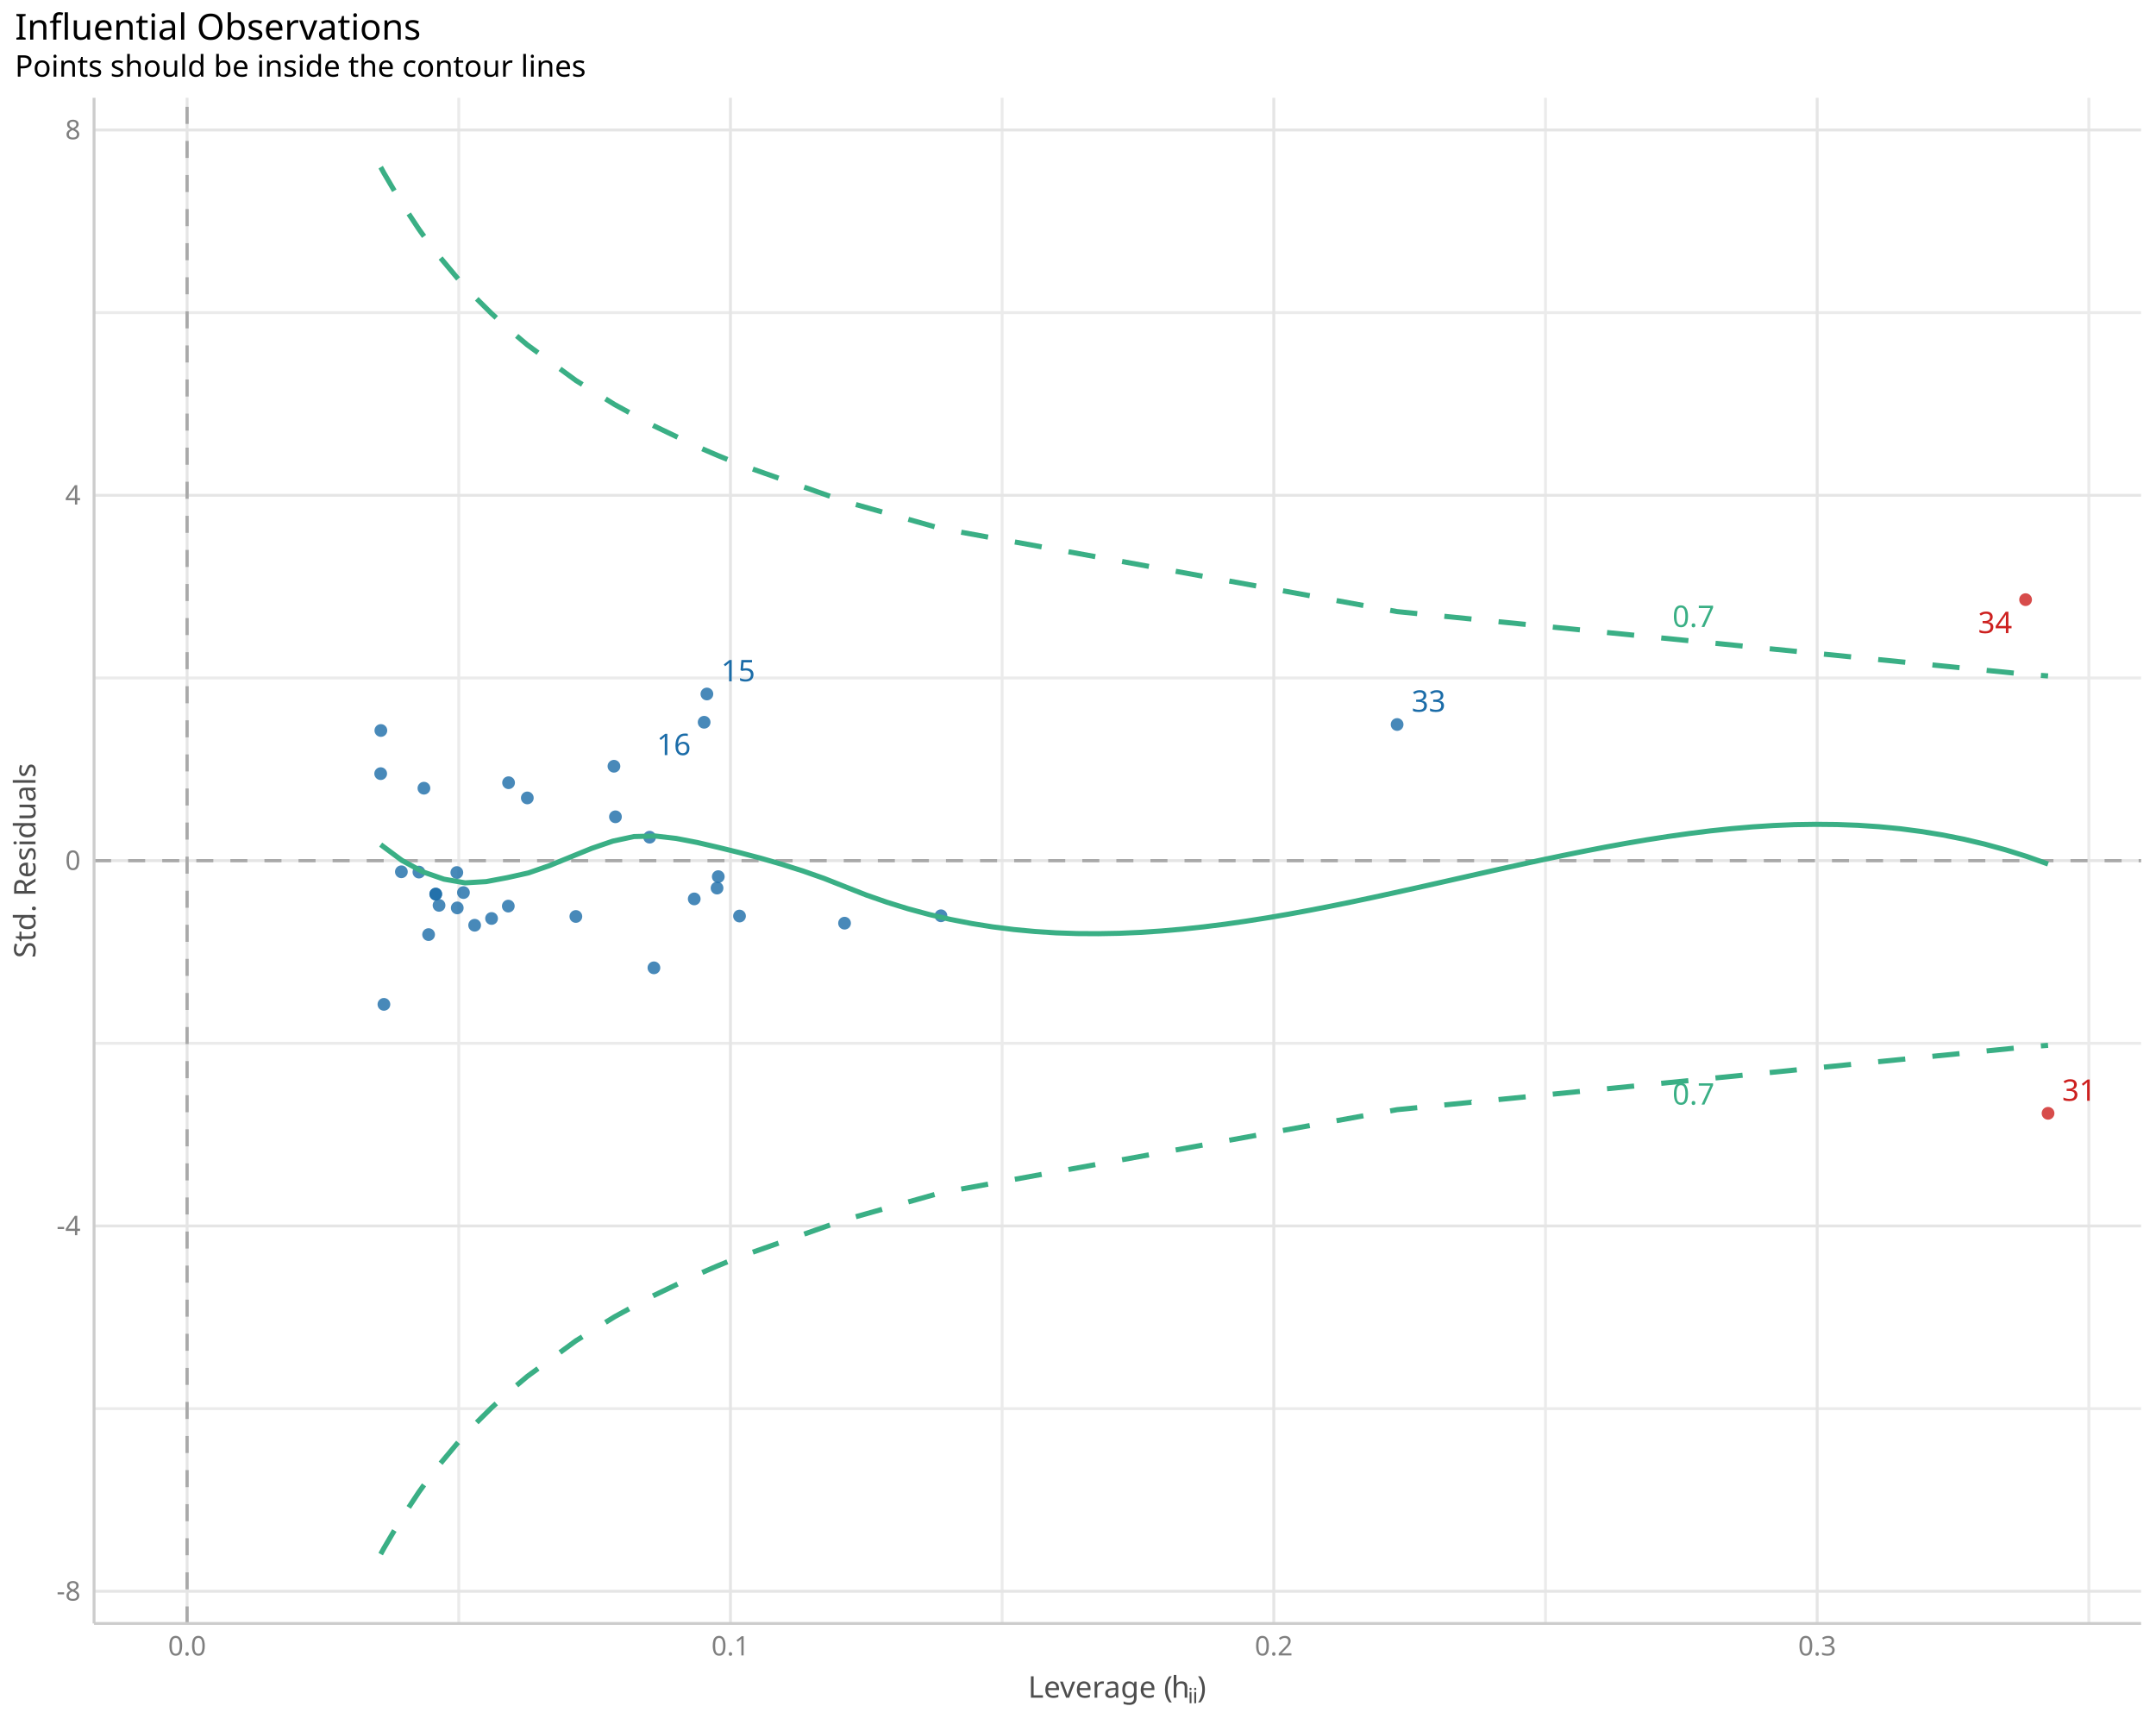
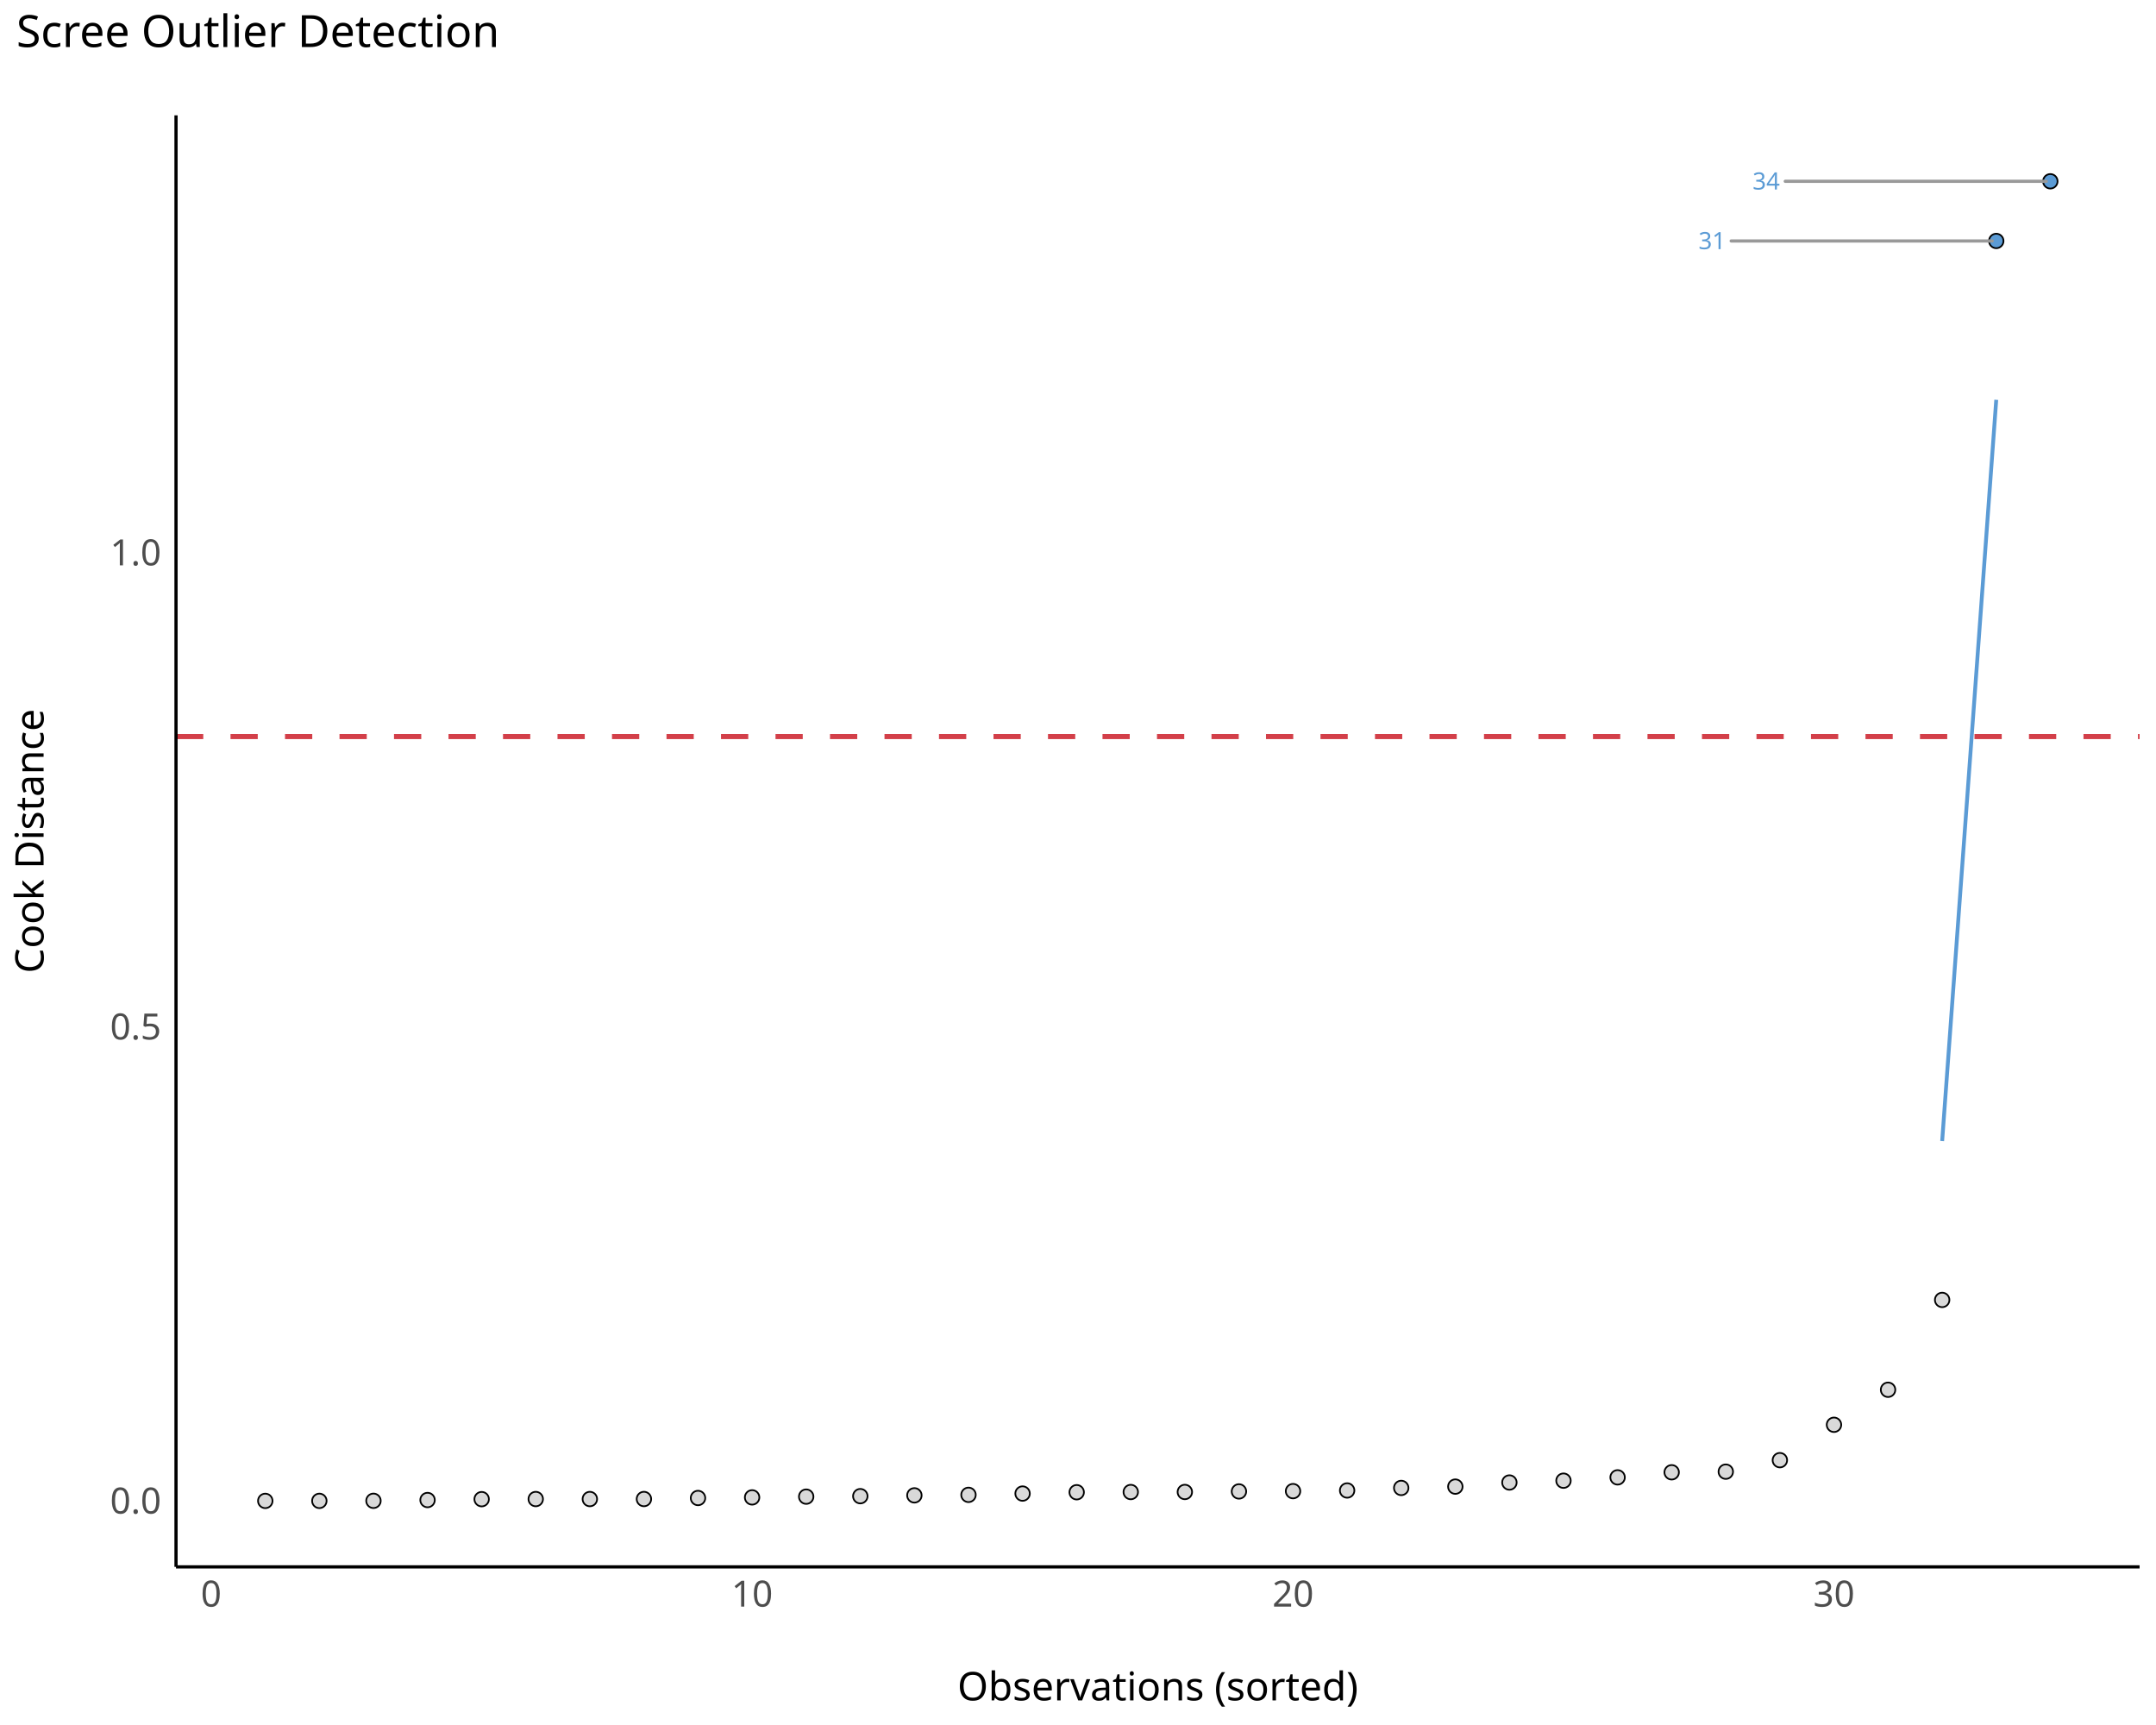
<svg xmlns="http://www.w3.org/2000/svg" class="svglite" data-engine-version="2.0" width="720.00pt" height="576.00pt" viewBox="0 0 720.00 576.00">
  <defs>
    <style type="text/css">
    .svglite line, .svglite polyline, .svglite polygon, .svglite path, .svglite rect, .svglite circle {
      fill: none;
      stroke: #000000;
      stroke-linecap: round;
      stroke-linejoin: round;
      stroke-miterlimit: 10.00;
    }
  </style>
  </defs>
  <rect width="100%" height="100%" style="stroke: none; fill: #FFFFFF;" />
  <defs>
    <clipPath id="cpMC4wMHw3MjAuMDB8MC4wMHw1NzYuMDA=">
      <rect x="0.00" y="0.00" width="720.00" height="576.00" />
    </clipPath>
  </defs>
  <g clip-path="url(#cpMC4wMHw3MjAuMDB8MC4wMHw1NzYuMDA=)">
-     <rect x="0" y="0.00" width="720.00" height="576.00" style="stroke-width: 0.97; stroke: #FFFFFF; fill: #FFFFFF;" />
+     <rect x="0" y="0.00" width="720.00" height="576.00" style="stroke-width: 1.07; stroke: #FFFFFF; fill: #FFFFFF;" />
  </g>
  <defs>
-     <clipPath id="cpMzEuNDF8NzE1LjAyfDMyLjY2fDU0Mi4wOQ==">
-       <rect x="31.41" y="32.66" width="683.61" height="509.43" />
+     <clipPath id="cpNTguNzh8NzE0LjUyfDM4LjUxfDUyMy4yMA==">
+       <rect x="58.78" y="38.51" width="655.74" height="484.69" />
    </clipPath>
  </defs>
-   <g clip-path="url(#cpMzEuNDF8NzE1LjAyfDMyLjY2fDU0Mi4wOQ==)">
-     <rect x="31.41" y="32.66" width="683.61" height="509.43" style="stroke-width: 0.97; stroke: none; fill: #FFFFFF;" />
-     <polyline points="31.41,470.36 715.02,470.36 " style="stroke-width: 0.97; stroke: #EBEBEB; stroke-linecap: butt;" />
-     <polyline points="31.41,348.37 715.02,348.37 " style="stroke-width: 0.97; stroke: #EBEBEB; stroke-linecap: butt;" />
-     <polyline points="31.41,226.38 715.02,226.38 " style="stroke-width: 0.97; stroke: #EBEBEB; stroke-linecap: butt;" />
-     <polyline points="31.41,104.39 715.02,104.39 " style="stroke-width: 0.97; stroke: #EBEBEB; stroke-linecap: butt;" />
-     <polyline points="153.21,542.09 153.21,32.66 " style="stroke-width: 0.97; stroke: #EBEBEB; stroke-linecap: butt;" />
-     <polyline points="334.66,542.09 334.66,32.66 " style="stroke-width: 0.97; stroke: #EBEBEB; stroke-linecap: butt;" />
-     <polyline points="516.12,542.09 516.12,32.66 " style="stroke-width: 0.97; stroke: #EBEBEB; stroke-linecap: butt;" />
-     <polyline points="697.58,542.09 697.58,32.66 " style="stroke-width: 0.97; stroke: #EBEBEB; stroke-linecap: butt;" />
-     <polyline points="31.41,531.35 715.02,531.35 " style="stroke-width: 0.97; stroke: #E5E5E5; stroke-linecap: butt;" />
-     <polyline points="31.41,409.36 715.02,409.36 " style="stroke-width: 0.97; stroke: #E5E5E5; stroke-linecap: butt;" />
-     <polyline points="31.41,287.38 715.02,287.38 " style="stroke-width: 0.97; stroke: #E5E5E5; stroke-linecap: butt;" />
-     <polyline points="31.41,165.39 715.02,165.39 " style="stroke-width: 0.97; stroke: #E5E5E5; stroke-linecap: butt;" />
-     <polyline points="31.41,43.40 715.02,43.40 " style="stroke-width: 0.97; stroke: #E5E5E5; stroke-linecap: butt;" />
-     <polyline points="62.48,542.09 62.48,32.66 " style="stroke-width: 0.97; stroke: #E5E5E5; stroke-linecap: butt;" />
-     <polyline points="243.94,542.09 243.94,32.66 " style="stroke-width: 0.97; stroke: #E5E5E5; stroke-linecap: butt;" />
-     <polyline points="425.39,542.09 425.39,32.66 " style="stroke-width: 0.97; stroke: #E5E5E5; stroke-linecap: butt;" />
-     <polyline points="606.85,542.09 606.85,32.66 " style="stroke-width: 0.97; stroke: #E5E5E5; stroke-linecap: butt;" />
-     <circle cx="145.52" cy="298.55" r="2.13" style="stroke-width: 0.00; stroke: none; fill: #1B6CA8; fill-opacity: 0.80;" />
-     <circle cx="145.52" cy="298.55" r="2.13" style="stroke-width: 0.00; stroke: none; fill: #1B6CA8; fill-opacity: 0.80;" />
-     <circle cx="158.51" cy="308.95" r="2.13" style="stroke-width: 0.00; stroke: none; fill: #1B6CA8; fill-opacity: 0.80;" />
-     <circle cx="141.57" cy="263.19" r="2.13" style="stroke-width: 0.00; stroke: none; fill: #1B6CA8; fill-opacity: 0.80;" />
-     <circle cx="127.13" cy="258.33" r="2.13" style="stroke-width: 0.00; stroke: none; fill: #1B6CA8; fill-opacity: 0.80;" />
-     <circle cx="205.53" cy="272.74" r="2.13" style="stroke-width: 0.00; stroke: none; fill: #1B6CA8; fill-opacity: 0.80;" />
-     <circle cx="239.87" cy="292.72" r="2.13" style="stroke-width: 0.00; stroke: none; fill: #1B6CA8; fill-opacity: 0.80;" />
-     <circle cx="216.94" cy="279.55" r="2.13" style="stroke-width: 0.00; stroke: none; fill: #1B6CA8; fill-opacity: 0.80;" />
-     <circle cx="154.77" cy="298.04" r="2.13" style="stroke-width: 0.00; stroke: none; fill: #1B6CA8; fill-opacity: 0.80;" />
-     <circle cx="146.62" cy="302.31" r="2.13" style="stroke-width: 0.00; stroke: none; fill: #1B6CA8; fill-opacity: 0.80;" />
-     <circle cx="169.75" cy="302.56" r="2.13" style="stroke-width: 0.00; stroke: none; fill: #1B6CA8; fill-opacity: 0.80;" />
-     <circle cx="139.90" cy="291.20" r="2.13" style="stroke-width: 0.00; stroke: none; fill: #1B6CA8; fill-opacity: 0.80;" />
-     <circle cx="134.04" cy="291.10" r="2.13" style="stroke-width: 0.00; stroke: none; fill: #1B6CA8; fill-opacity: 0.80;" />
-     <circle cx="152.56" cy="291.35" r="2.13" style="stroke-width: 0.00; stroke: none; fill: #1B6CA8; fill-opacity: 0.80;" />
-     <circle cx="236.07" cy="231.73" r="2.13" style="stroke-width: 0.00; stroke: none; fill: #1B6CA8; fill-opacity: 0.80;" />
-     <circle cx="235.15" cy="241.17" r="2.13" style="stroke-width: 0.00; stroke: none; fill: #1B6CA8; fill-opacity: 0.80;" />
-     <circle cx="205.03" cy="255.86" r="2.13" style="stroke-width: 0.00; stroke: none; fill: #1B6CA8; fill-opacity: 0.80;" />
-     <circle cx="246.96" cy="305.88" r="2.13" style="stroke-width: 0.00; stroke: none; fill: #1B6CA8; fill-opacity: 0.80;" />
-     <circle cx="231.84" cy="300.16" r="2.13" style="stroke-width: 0.00; stroke: none; fill: #1B6CA8; fill-opacity: 0.80;" />
-     <circle cx="282.04" cy="308.26" r="2.13" style="stroke-width: 0.00; stroke: none; fill: #1B6CA8; fill-opacity: 0.80;" />
-     <circle cx="164.16" cy="306.69" r="2.13" style="stroke-width: 0.00; stroke: none; fill: #1B6CA8; fill-opacity: 0.80;" />
-     <circle cx="169.84" cy="261.36" r="2.13" style="stroke-width: 0.00; stroke: none; fill: #1B6CA8; fill-opacity: 0.80;" />
-     <circle cx="176.10" cy="266.44" r="2.13" style="stroke-width: 0.00; stroke: none; fill: #1B6CA8; fill-opacity: 0.80;" />
-     <circle cx="239.46" cy="296.54" r="2.13" style="stroke-width: 0.00; stroke: none; fill: #1B6CA8; fill-opacity: 0.80;" />
-     <circle cx="127.19" cy="243.92" r="2.13" style="stroke-width: 0.00; stroke: none; fill: #1B6CA8; fill-opacity: 0.80;" />
-     <circle cx="192.31" cy="306.02" r="2.13" style="stroke-width: 0.00; stroke: none; fill: #1B6CA8; fill-opacity: 0.80;" />
-     <circle cx="152.70" cy="303.16" r="2.13" style="stroke-width: 0.00; stroke: none; fill: #1B6CA8; fill-opacity: 0.80;" />
-     <circle cx="218.38" cy="323.17" r="2.13" style="stroke-width: 0.00; stroke: none; fill: #1B6CA8; fill-opacity: 0.80;" />
-     <circle cx="314.23" cy="305.79" r="2.13" style="stroke-width: 0.00; stroke: none; fill: #1B6CA8; fill-opacity: 0.80;" />
-     <circle cx="128.21" cy="335.37" r="2.13" style="stroke-width: 0.00; stroke: none; fill: #1B6CA8; fill-opacity: 0.80;" />
-     <circle cx="683.95" cy="371.75" r="2.13" style="stroke-width: 0.00; stroke: none; fill: #CD201F; fill-opacity: 0.80;" />
-     <circle cx="143.13" cy="312.07" r="2.13" style="stroke-width: 0.00; stroke: none; fill: #1B6CA8; fill-opacity: 0.80;" />
-     <circle cx="466.57" cy="241.92" r="2.13" style="stroke-width: 0.00; stroke: none; fill: #1B6CA8; fill-opacity: 0.80;" />
-     <circle cx="676.45" cy="200.23" r="2.13" style="stroke-width: 0.00; stroke: none; fill: #CD201F; fill-opacity: 0.80;" />
-     <line x1="62.48" y1="542.09" x2="62.48" y2="32.66" style="stroke-width: 1.07; stroke: #A9A9A9; stroke-dasharray: 5.69,5.69; stroke-linecap: butt;" />
-     <line x1="31.41" y1="287.38" x2="715.02" y2="287.38" style="stroke-width: 1.07; stroke: #A9A9A9; stroke-dasharray: 5.69,5.69; stroke-linecap: butt;" />
-     <polyline points="127.13,282.03 134.18,287.27 141.23,291.13 148.28,293.57 155.33,294.79 162.37,294.38 169.42,293.05 176.47,291.48 183.52,289.03 190.57,286.14 197.61,283.27 204.66,280.86 211.71,279.34 218.76,279.15 225.81,279.96 232.86,281.32 239.90,282.96 246.95,284.69 254.00,286.55 261.05,288.58 268.10,290.81 275.15,293.29 282.19,296.07 289.24,298.84 296.29,301.30 303.34,303.48 310.39,305.38 317.44,307.01 324.48,308.37 331.53,309.50 338.58,310.38 345.63,311.04 352.68,311.49 359.73,311.73 366.77,311.77 373.82,311.64 380.87,311.33 387.92,310.86 394.97,310.24 402.01,309.48 409.06,308.60 416.11,307.59 423.16,306.48 430.21,305.27 437.26,303.97 444.30,302.60 451.35,301.17 458.40,299.68 465.45,298.15 472.50,296.59 479.55,295.01 486.59,293.42 493.64,291.83 500.69,290.25 507.74,288.69 514.79,287.16 521.84,285.68 528.88,284.26 535.93,282.89 542.98,281.61 550.03,280.41 557.08,279.31 564.12,278.32 571.17,277.44 578.22,276.70 585.27,276.10 592.32,275.65 599.37,275.36 606.41,275.25 613.46,275.32 620.51,275.58 627.56,276.05 634.61,276.73 641.66,277.65 648.70,278.80 655.75,280.20 662.80,281.86 669.85,283.79 676.90,286.00 683.95,288.50 " style="stroke-width: 1.71; stroke: #3AAF85; stroke-linecap: butt;" />
-     <text x="666.26" y="211.41" text-anchor="middle" style="font-size: 9.96px; fill: #CD201F; font-family: sans;" textLength="11.08px" lengthAdjust="spacingAndGlyphs">34</text>
-     <text x="694.33" y="367.57" text-anchor="middle" style="font-size: 9.96px; fill: #CD201F; font-family: sans;" textLength="11.08px" lengthAdjust="spacingAndGlyphs">31</text>
-     <text x="477.10" y="237.65" text-anchor="middle" style="font-size: 9.96px; fill: #1B6CA8; font-family: sans;" textLength="11.08px" lengthAdjust="spacingAndGlyphs">33</text>
-     <text x="246.51" y="227.49" text-anchor="middle" style="font-size: 9.96px; fill: #1B6CA8; font-family: sans;" textLength="11.08px" lengthAdjust="spacingAndGlyphs">15</text>
-     <text x="225.02" y="252.14" text-anchor="middle" style="font-size: 9.96px; fill: #1B6CA8; font-family: sans;" textLength="11.08px" lengthAdjust="spacingAndGlyphs">16</text>
-     <polyline points="127.13,55.82 127.19,55.92 128.21,57.78 134.04,67.71 139.90,76.55 141.57,78.88 143.13,80.99 145.52,84.13 145.52,84.13 146.62,85.53 152.56,92.63 152.70,92.79 154.77,95.10 158.51,99.09 164.16,104.69 169.75,109.81 169.84,109.89 176.10,115.16 192.31,127.04 205.03,134.94 205.53,135.23 216.94,141.46 218.38,142.20 231.84,148.65 235.15,150.13 236.07,150.53 239.46,151.99 239.87,152.16 246.96,155.07 282.04,167.41 314.23,176.48 466.57,204.22 676.45,225.14 683.95,225.70 " style="stroke-width: 1.71; stroke: #3AAF85; stroke-dasharray: 9.10,9.10; stroke-linecap: butt;" />
-     <polyline points="127.13,518.94 127.19,518.83 128.21,516.97 134.04,507.04 139.90,498.20 141.57,495.88 143.13,493.76 145.52,490.62 145.52,490.62 146.62,489.22 152.56,482.12 152.70,481.96 154.77,479.65 158.51,475.66 164.16,470.06 169.75,464.94 169.84,464.86 176.10,459.59 192.31,447.71 205.03,439.81 205.53,439.52 216.94,433.30 218.38,432.56 231.84,426.10 235.15,424.63 236.07,424.22 239.46,422.76 239.87,422.59 246.96,419.68 282.04,407.34 314.23,398.27 466.57,370.53 676.45,349.62 683.95,349.05 " style="stroke-width: 1.71; stroke: #3AAF85; stroke-dasharray: 9.10,9.10; stroke-linecap: butt;" />
-     <text x="572.58" y="209.35" text-anchor="end" style="font-size: 9.96px; fill: #3AAF85; font-family: sans;" textLength="13.84px" lengthAdjust="spacingAndGlyphs">0.7</text>
-     <text x="572.58" y="368.83" text-anchor="end" style="font-size: 9.96px; fill: #3AAF85; font-family: sans;" textLength="13.84px" lengthAdjust="spacingAndGlyphs">0.7</text>
+   <g clip-path="url(#cpNTguNzh8NzE0LjUyfDM4LjUxfDUyMy4yMA==)">
+     <rect x="58.78" y="38.51" width="655.74" height="484.69" style="stroke-width: 1.07; stroke: none; fill: #FFFFFF;" />
+     <circle cx="88.59" cy="501.17" r="2.42" style="stroke-width: 0.57; fill: #D9D9D9;" />
+     <circle cx="106.65" cy="501.16" r="2.42" style="stroke-width: 0.57; fill: #D9D9D9;" />
+     <circle cx="124.72" cy="501.14" r="2.42" style="stroke-width: 0.57; fill: #D9D9D9;" />
+     <circle cx="142.78" cy="500.88" r="2.42" style="stroke-width: 0.57; fill: #D9D9D9;" />
+     <circle cx="160.85" cy="500.59" r="2.42" style="stroke-width: 0.57; fill: #D9D9D9;" />
+     <circle cx="178.91" cy="500.55" r="2.42" style="stroke-width: 0.57; fill: #D9D9D9;" />
+     <circle cx="196.98" cy="500.55" r="2.42" style="stroke-width: 0.57; fill: #D9D9D9;" />
+     <circle cx="215.04" cy="500.54" r="2.42" style="stroke-width: 0.57; fill: #D9D9D9;" />
+     <circle cx="233.10" cy="500.20" r="2.42" style="stroke-width: 0.57; fill: #D9D9D9;" />
+     <circle cx="251.17" cy="500.00" r="2.42" style="stroke-width: 0.57; fill: #D9D9D9;" />
+     <circle cx="269.23" cy="499.75" r="2.42" style="stroke-width: 0.57; fill: #D9D9D9;" />
+     <circle cx="287.30" cy="499.59" r="2.42" style="stroke-width: 0.57; fill: #D9D9D9;" />
+     <circle cx="305.36" cy="499.32" r="2.42" style="stroke-width: 0.57; fill: #D9D9D9;" />
+     <circle cx="323.43" cy="499.15" r="2.42" style="stroke-width: 0.57; fill: #D9D9D9;" />
+     <circle cx="341.49" cy="498.72" r="2.42" style="stroke-width: 0.57; fill: #D9D9D9;" />
+     <circle cx="359.56" cy="498.28" r="2.42" style="stroke-width: 0.57; fill: #D9D9D9;" />
+     <circle cx="377.62" cy="498.21" r="2.42" style="stroke-width: 0.57; fill: #D9D9D9;" />
+     <circle cx="395.68" cy="498.19" r="2.42" style="stroke-width: 0.57; fill: #D9D9D9;" />
+     <circle cx="413.75" cy="498.01" r="2.42" style="stroke-width: 0.57; fill: #D9D9D9;" />
+     <circle cx="431.81" cy="497.91" r="2.42" style="stroke-width: 0.57; fill: #D9D9D9;" />
+     <circle cx="449.88" cy="497.69" r="2.42" style="stroke-width: 0.57; fill: #D9D9D9;" />
+     <circle cx="467.94" cy="496.84" r="2.42" style="stroke-width: 0.57; fill: #D9D9D9;" />
+     <circle cx="486.01" cy="496.40" r="2.42" style="stroke-width: 0.57; fill: #D9D9D9;" />
+     <circle cx="504.07" cy="495.03" r="2.42" style="stroke-width: 0.57; fill: #D9D9D9;" />
+     <circle cx="522.13" cy="494.42" r="2.42" style="stroke-width: 0.57; fill: #D9D9D9;" />
+     <circle cx="540.20" cy="493.31" r="2.42" style="stroke-width: 0.57; fill: #D9D9D9;" />
+     <circle cx="558.26" cy="491.62" r="2.42" style="stroke-width: 0.57; fill: #D9D9D9;" />
+     <circle cx="576.33" cy="491.41" r="2.42" style="stroke-width: 0.57; fill: #D9D9D9;" />
+     <circle cx="594.39" cy="487.57" r="2.42" style="stroke-width: 0.57; fill: #D9D9D9;" />
+     <circle cx="612.46" cy="475.75" r="2.42" style="stroke-width: 0.57; fill: #D9D9D9;" />
+     <circle cx="630.52" cy="464.06" r="2.42" style="stroke-width: 0.57; fill: #D9D9D9;" />
+     <circle cx="648.59" cy="434.06" r="2.42" style="stroke-width: 0.57; fill: #D9D9D9;" />
+     <circle cx="666.65" cy="80.46" r="2.42" style="stroke-width: 0.57; fill: #5B9BD5;" />
+     <circle cx="684.71" cy="60.54" r="2.42" style="stroke-width: 0.57; fill: #5B9BD5;" />
+     <line x1="58.78" y1="245.95" x2="714.52" y2="245.95" style="stroke-width: 1.71; stroke: #D33F49; stroke-dasharray: 9.10,9.10; stroke-linecap: butt;" />
+     <line x1="648.59" y1="381.02" x2="666.65" y2="133.50" style="stroke-width: 1.28; stroke: #5B9BD5; stroke-linecap: butt;" />
+     <line x1="578.13" y1="80.46" x2="665.30" y2="80.46" style="stroke-width: 1.07; stroke: #999999;" />
+     <line x1="596.19" y1="60.54" x2="683.37" y2="60.54" style="stroke-width: 1.07; stroke: #999999;" />
+     <text x="576.33" y="83.20" text-anchor="end" style="font-size: 7.97px; fill: #5B9BD5; font-family: sans;" textLength="8.86px" lengthAdjust="spacingAndGlyphs">31</text>
+     <text x="594.39" y="63.28" text-anchor="end" style="font-size: 7.97px; fill: #5B9BD5; font-family: sans;" textLength="8.86px" lengthAdjust="spacingAndGlyphs">34</text>
  </g>
  <g clip-path="url(#cpMC4wMHw3MjAuMDB8MC4wMHw1NzYuMDA=)">
-     <polyline points="31.41,542.09 31.41,32.66 " style="stroke-width: 0.97; stroke: #CCCCCC; stroke-linecap: butt;" />
-     <text x="26.92" y="534.45" text-anchor="end" style="font-size: 9.00px; fill: #7F7F7F; font-family: sans;" textLength="8.00px" lengthAdjust="spacingAndGlyphs">-8</text>
-     <text x="26.92" y="412.46" text-anchor="end" style="font-size: 9.00px; fill: #7F7F7F; font-family: sans;" textLength="8.00px" lengthAdjust="spacingAndGlyphs">-4</text>
-     <text x="26.92" y="290.47" text-anchor="end" style="font-size: 9.00px; fill: #7F7F7F; font-family: sans;" textLength="5.01px" lengthAdjust="spacingAndGlyphs">0</text>
-     <text x="26.92" y="168.48" text-anchor="end" style="font-size: 9.00px; fill: #7F7F7F; font-family: sans;" textLength="5.01px" lengthAdjust="spacingAndGlyphs">4</text>
-     <text x="26.92" y="46.49" text-anchor="end" style="font-size: 9.00px; fill: #7F7F7F; font-family: sans;" textLength="5.01px" lengthAdjust="spacingAndGlyphs">8</text>
-     <polyline points="31.41,542.09 715.02,542.09 " style="stroke-width: 0.97; stroke: #CCCCCC; stroke-linecap: butt;" />
-     <text x="62.48" y="552.77" text-anchor="middle" style="font-size: 9.00px; fill: #7F7F7F; font-family: sans;" textLength="12.51px" lengthAdjust="spacingAndGlyphs">0.0</text>
-     <text x="243.94" y="552.77" text-anchor="middle" style="font-size: 9.00px; fill: #7F7F7F; font-family: sans;" textLength="12.51px" lengthAdjust="spacingAndGlyphs">0.1</text>
-     <text x="425.39" y="552.77" text-anchor="middle" style="font-size: 9.00px; fill: #7F7F7F; font-family: sans;" textLength="12.51px" lengthAdjust="spacingAndGlyphs">0.2</text>
-     <text x="606.85" y="552.77" text-anchor="middle" style="font-size: 9.00px; fill: #7F7F7F; font-family: sans;" textLength="12.51px" lengthAdjust="spacingAndGlyphs">0.3</text>
-     <text x="343.31" y="566.87" style="font-size: 10.00px; fill: #4D4D4D; font-family: sans;" textLength="47.81px" lengthAdjust="spacingAndGlyphs">Leverage (</text>
-     <text x="391.12" y="566.87" style="font-size: 10.00px; fill: #4D4D4D; font-family: sans;" textLength="5.56px" lengthAdjust="spacingAndGlyphs">h</text>
-     <text x="396.68" y="568.72" style="font-size: 7.00px; fill: #4D4D4D; font-family: sans;" textLength="1.55px" lengthAdjust="spacingAndGlyphs">i</text>
-     <text x="398.24" y="568.72" style="font-size: 7.00px; fill: #4D4D4D; font-family: sans;" textLength="1.55px" lengthAdjust="spacingAndGlyphs">i</text>
-     <text x="399.79" y="566.87" style="font-size: 10.00px; fill: #4D4D4D; font-family: sans;" textLength="3.33px" lengthAdjust="spacingAndGlyphs">)</text>
-     <text transform="translate(11.86,287.38) rotate(-90)" text-anchor="middle" style="font-size: 10.00px; fill: #4D4D4D; font-family: sans;" textLength="64.49px" lengthAdjust="spacingAndGlyphs">Std. Residuals</text>
-     <text x="4.98" y="25.60" style="font-size: 10.00px; font-family: sans;" textLength="179.02px" lengthAdjust="spacingAndGlyphs">Points should be inside the contour lines</text>
-     <text x="4.98" y="13.24" style="font-size: 12.00px; font-family: sans;" textLength="125.42px" lengthAdjust="spacingAndGlyphs">Influential Observations</text>
+     <polyline points="58.78,523.20 58.78,38.51 " style="stroke-width: 1.07; stroke-linecap: butt;" />
+     <text x="53.85" y="505.40" text-anchor="end" style="font-size: 12.10px; fill: #4D4D4D; font-family: sans;" textLength="16.82px" lengthAdjust="spacingAndGlyphs">0.0</text>
+     <text x="53.85" y="347.09" text-anchor="end" style="font-size: 12.10px; fill: #4D4D4D; font-family: sans;" textLength="16.82px" lengthAdjust="spacingAndGlyphs">0.5</text>
+     <text x="53.85" y="188.78" text-anchor="end" style="font-size: 12.10px; fill: #4D4D4D; font-family: sans;" textLength="16.82px" lengthAdjust="spacingAndGlyphs">1.0</text>
+     <polyline points="58.78,523.20 714.52,523.20 " style="stroke-width: 1.07; stroke-linecap: butt;" />
+     <text x="70.52" y="536.46" text-anchor="middle" style="font-size: 12.10px; fill: #4D4D4D; font-family: sans;" textLength="6.73px" lengthAdjust="spacingAndGlyphs">0</text>
+     <text x="251.17" y="536.46" text-anchor="middle" style="font-size: 12.10px; fill: #4D4D4D; font-family: sans;" textLength="13.46px" lengthAdjust="spacingAndGlyphs">10</text>
+     <text x="431.81" y="536.46" text-anchor="middle" style="font-size: 12.10px; fill: #4D4D4D; font-family: sans;" textLength="13.46px" lengthAdjust="spacingAndGlyphs">20</text>
+     <text x="612.46" y="536.46" text-anchor="middle" style="font-size: 12.10px; fill: #4D4D4D; font-family: sans;" textLength="13.46px" lengthAdjust="spacingAndGlyphs">30</text>
+     <text x="386.65" y="567.78" text-anchor="middle" style="font-size: 13.20px; font-family: sans;" textLength="126.94px" lengthAdjust="spacingAndGlyphs">Observations (sorted)</text>
+     <text transform="translate(14.56,280.85) rotate(-90)" text-anchor="middle" style="font-size: 13.20px; font-family: sans;" textLength="85.86px" lengthAdjust="spacingAndGlyphs">Cook Distance</text>
+     <text x="5.48" y="15.70" style="font-size: 14.85px; font-family: sans;" textLength="153.54px" lengthAdjust="spacingAndGlyphs">Scree Outlier Detection</text>
  </g>
</svg>
